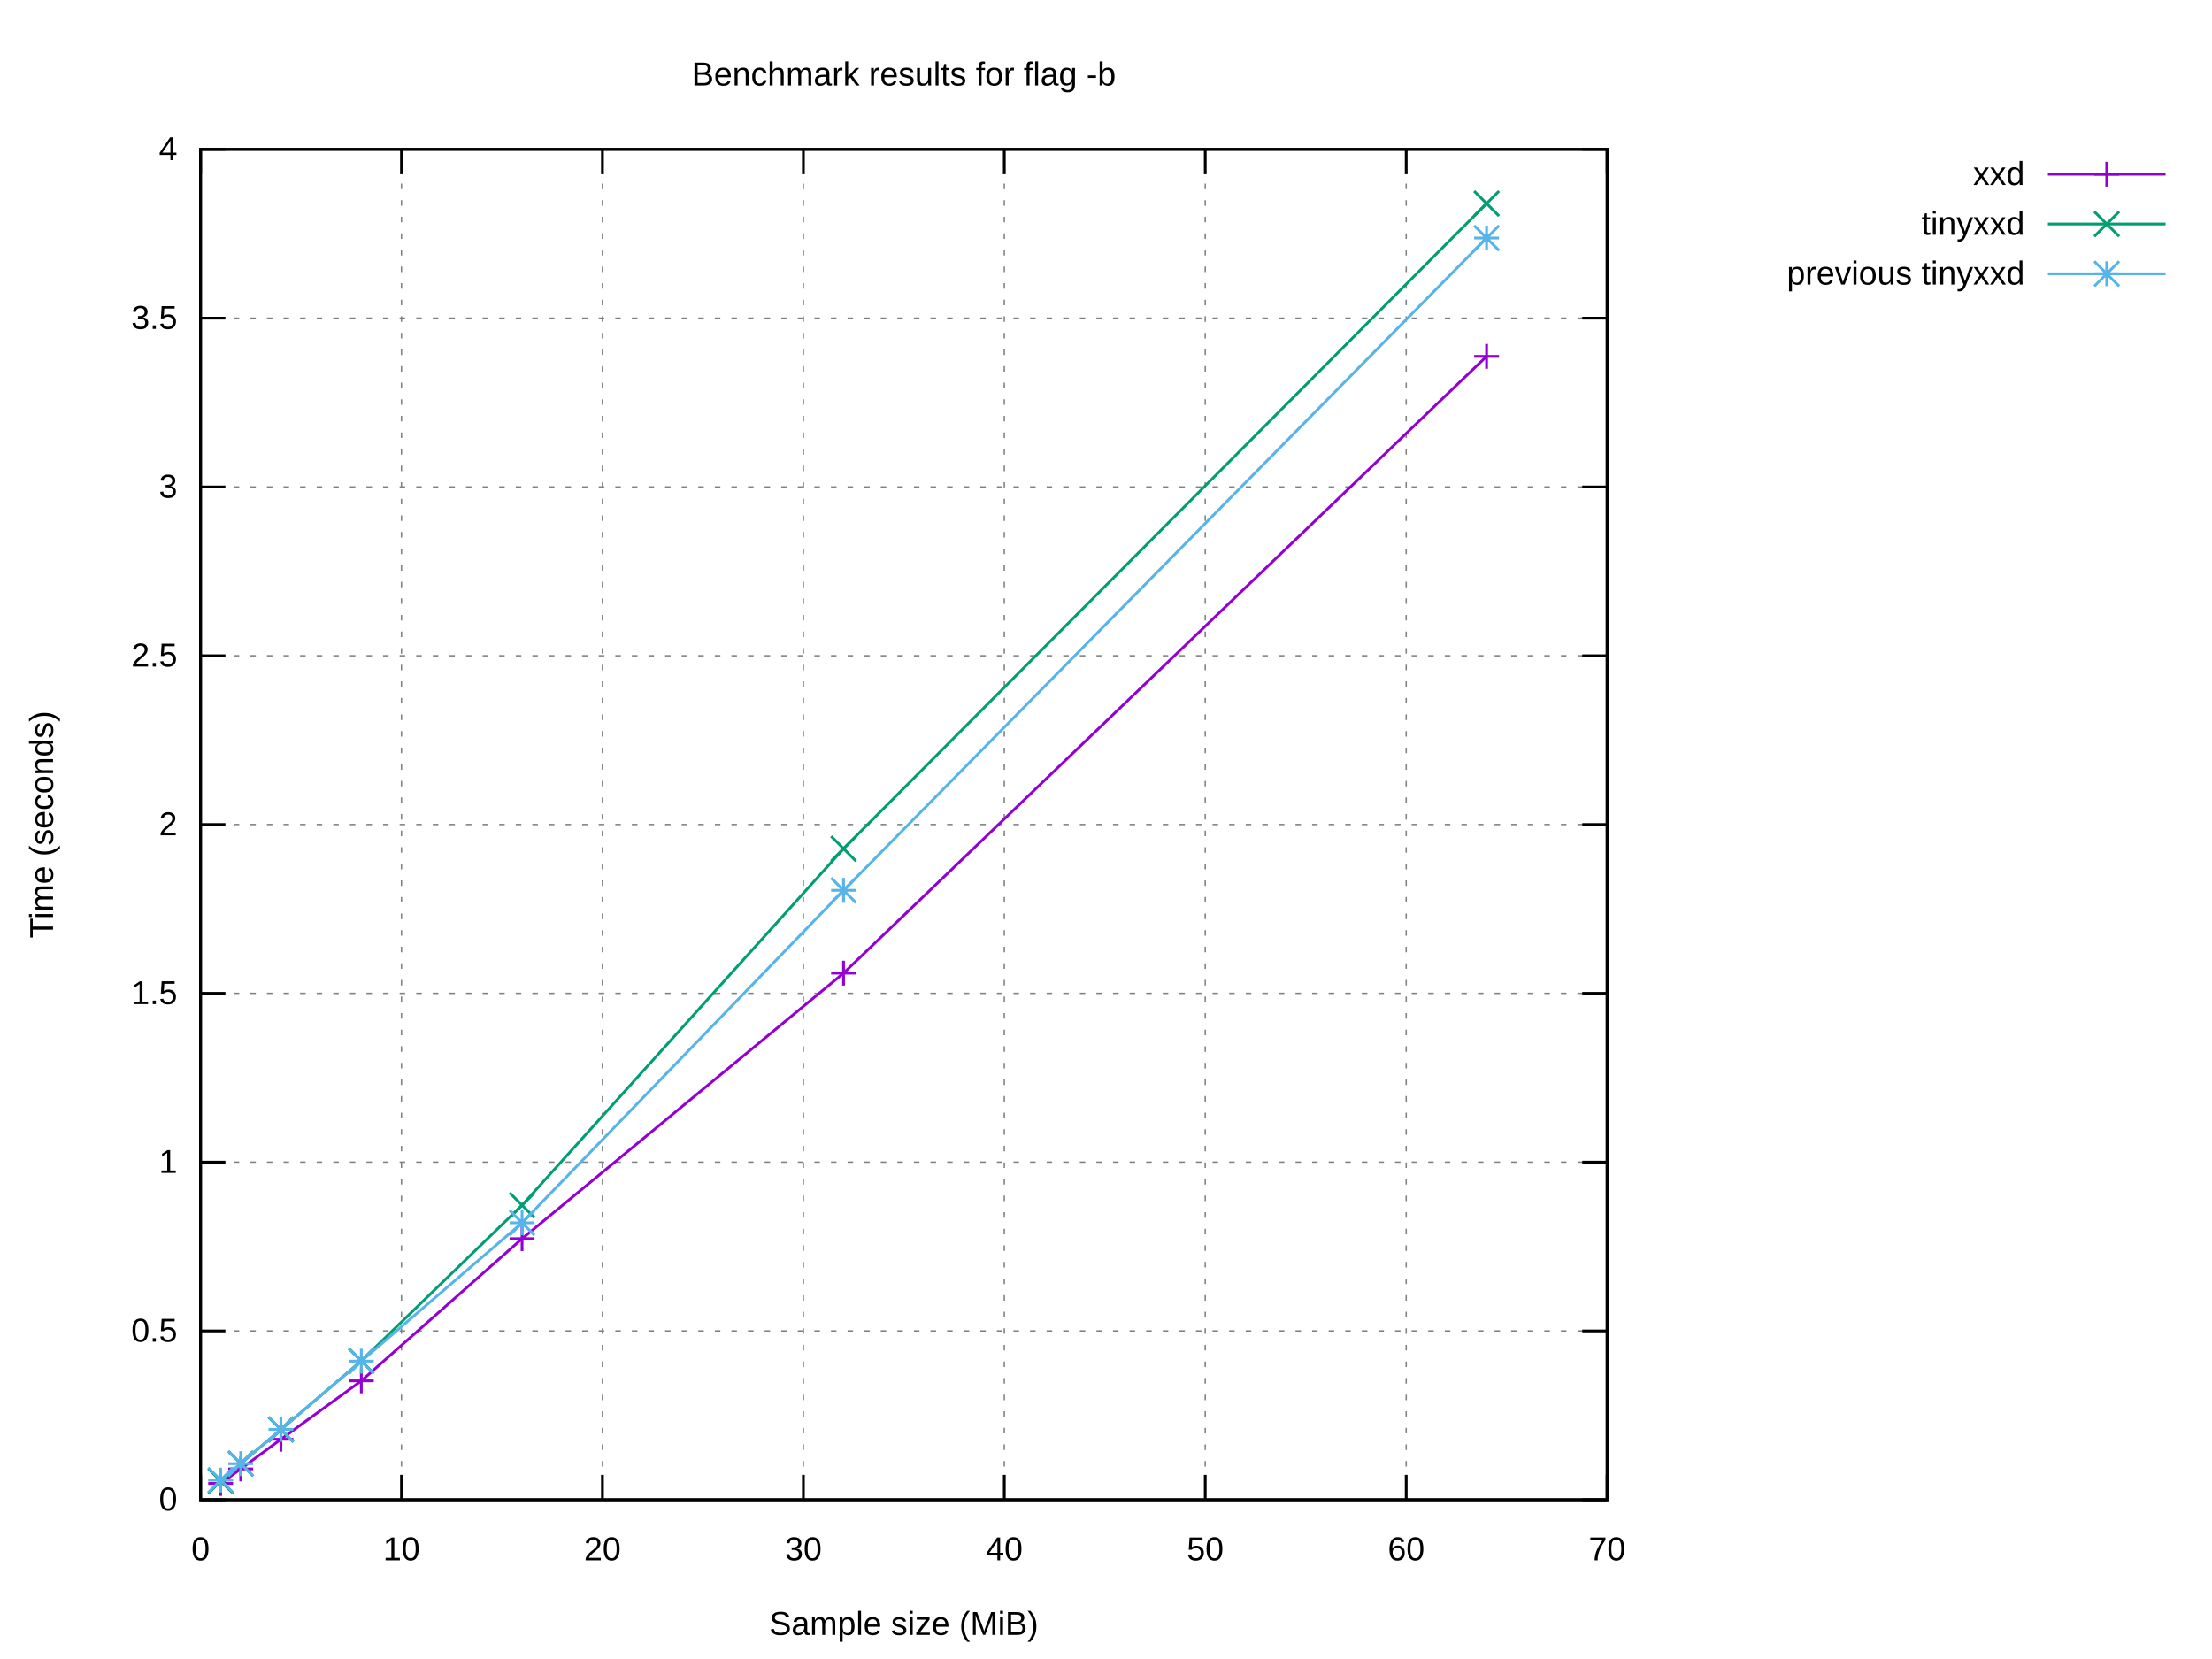
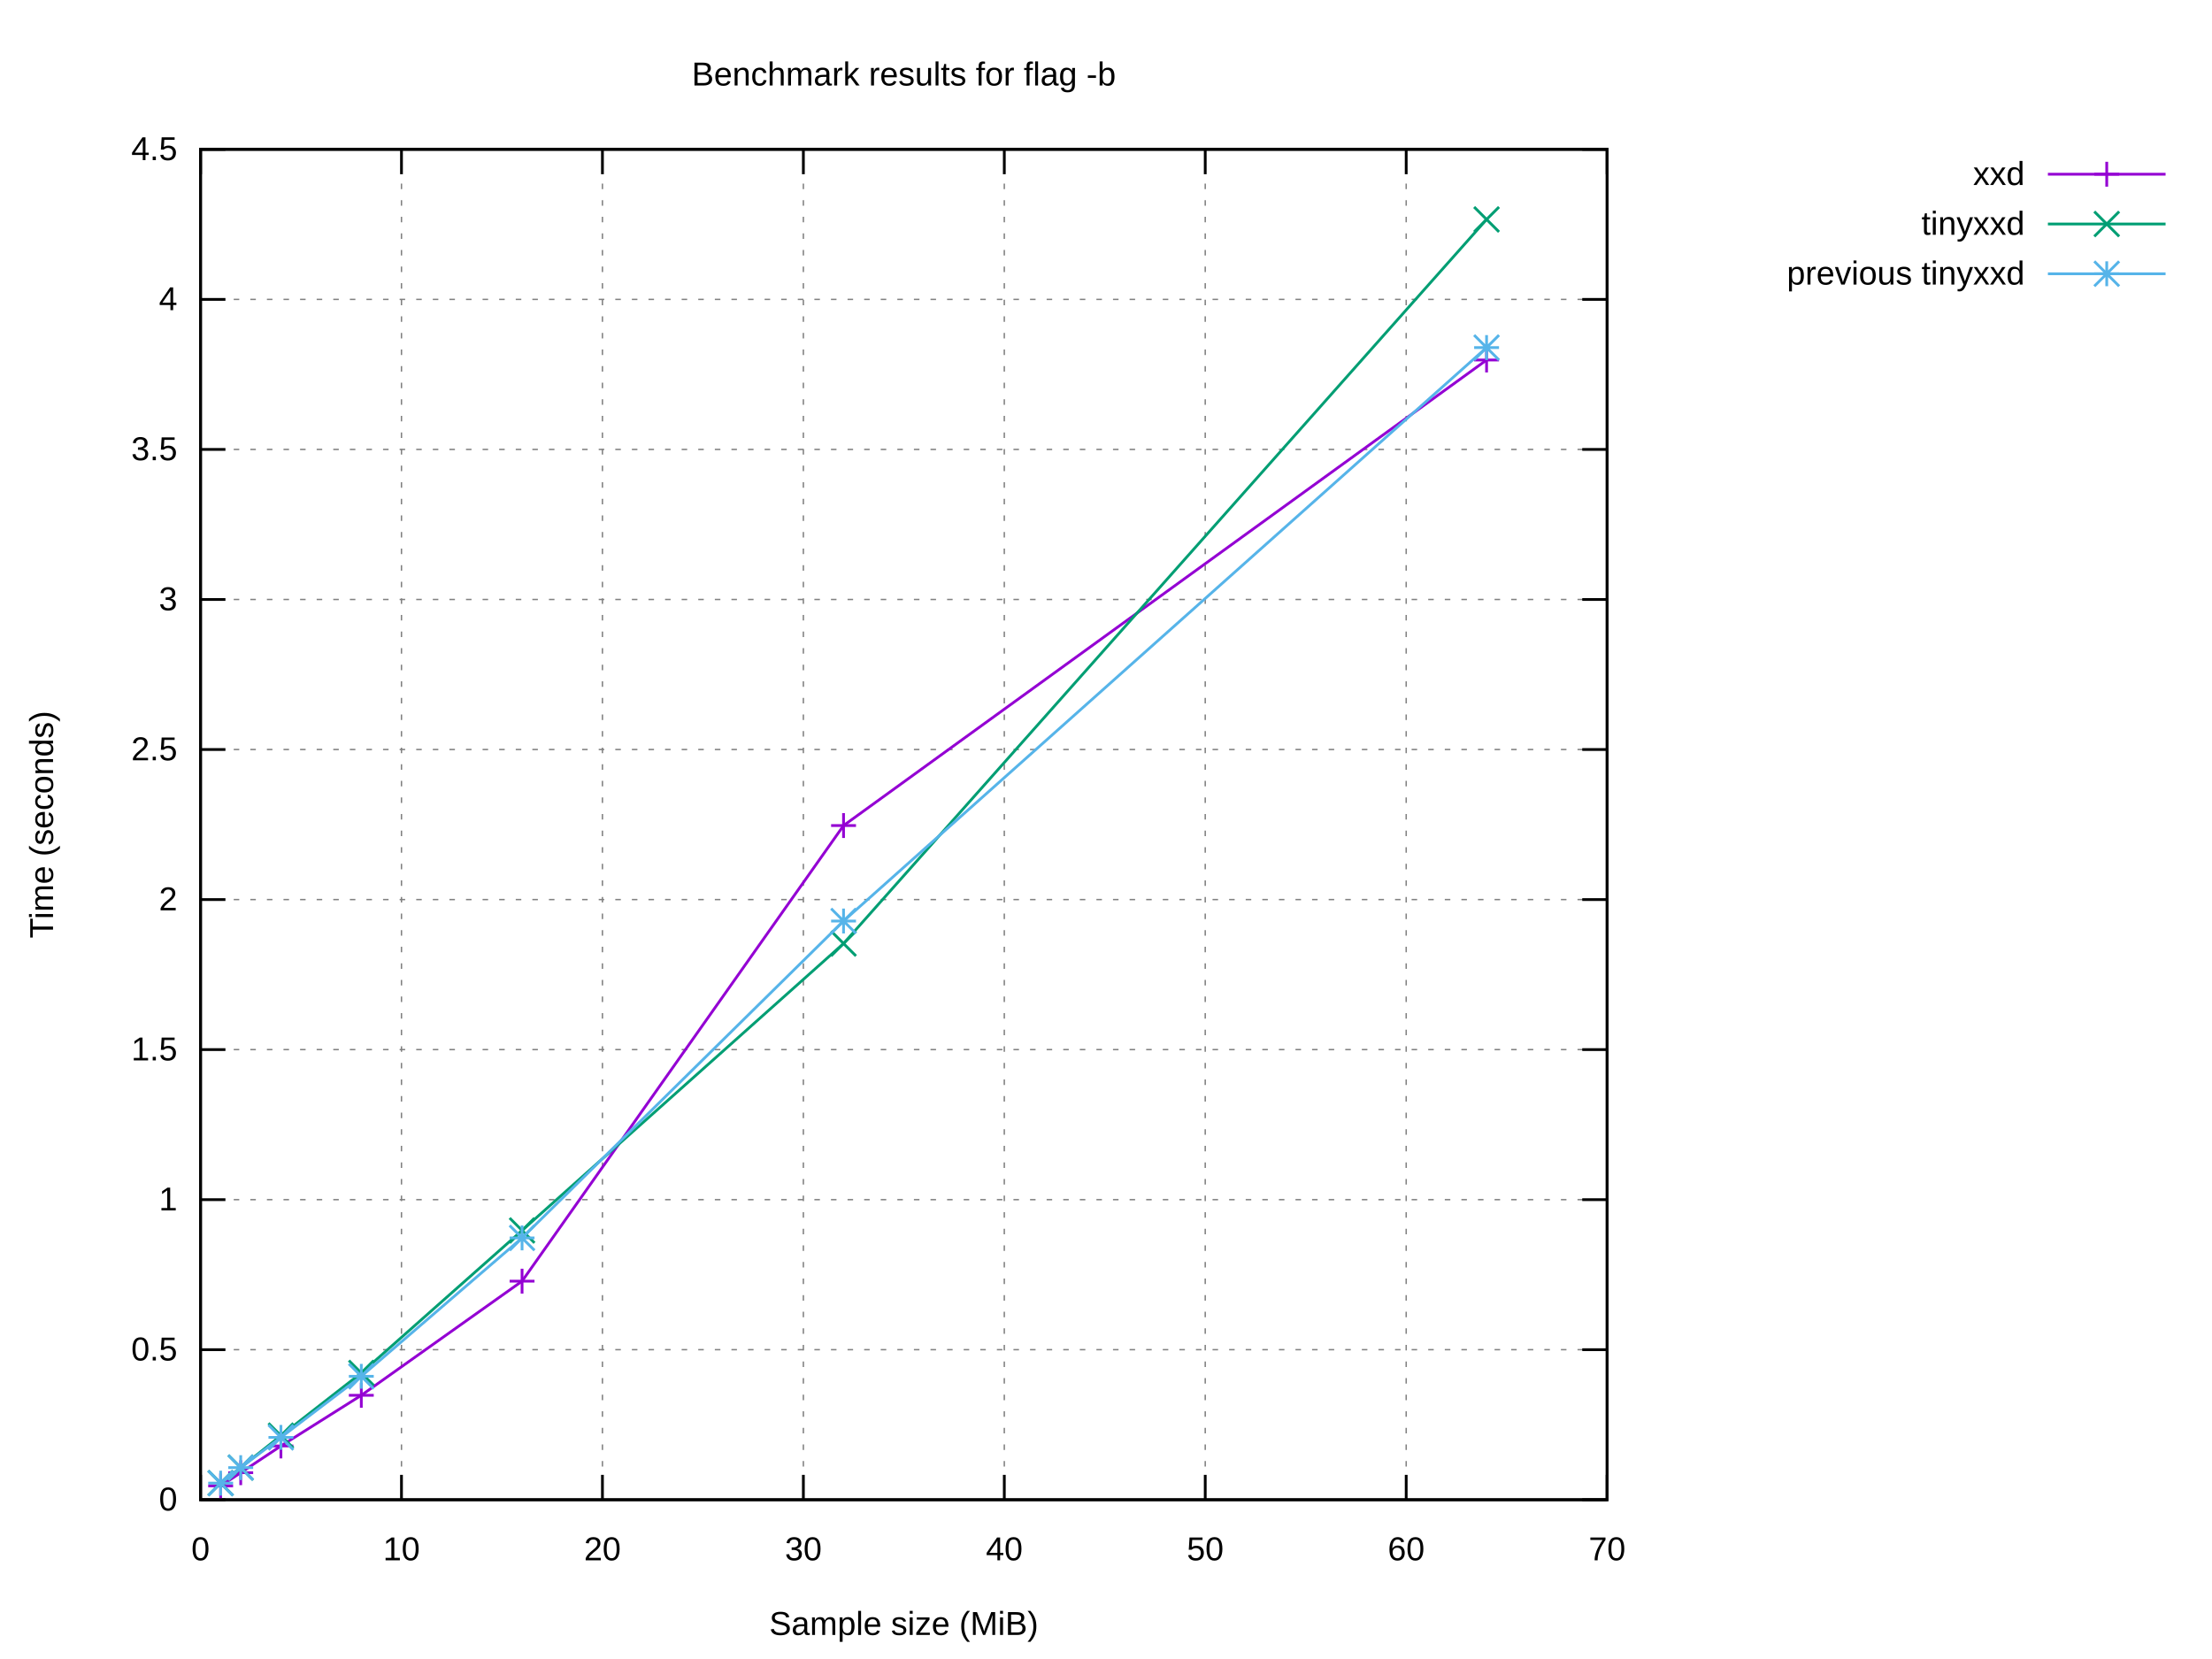
<svg xmlns="http://www.w3.org/2000/svg" xmlns:xlink="http://www.w3.org/1999/xlink" width="800" height="600" viewBox="0 0 800 600">
  <g id="gnuplot_canvas">
    <rect x="0" y="0" width="800" height="600" fill="#ffffff" />
    <defs>
      <circle id="gpDot" r="0.5" stroke-width="0.5" stroke="currentColor" />
      <path id="gpPt0" stroke-width="0.222" stroke="currentColor" d="M-1,0 h2 M0,-1 v2" />
      <path id="gpPt1" stroke-width="0.222" stroke="currentColor" d="M-1,-1 L1,1 M1,-1 L-1,1" />
      <path id="gpPt2" stroke-width="0.222" stroke="currentColor" d="M-1,0 L1,0 M0,-1 L0,1 M-1,-1 L1,1 M-1,1 L1,-1" />
      <rect id="gpPt3" stroke-width="0.222" stroke="currentColor" x="-1" y="-1" width="2" height="2" />
      <rect id="gpPt4" stroke-width="0.222" stroke="currentColor" fill="currentColor" x="-1" y="-1" width="2" height="2" />
      <circle id="gpPt5" stroke-width="0.222" stroke="currentColor" cx="0" cy="0" r="1" />
      <use xlink:href="#gpPt5" id="gpPt6" fill="currentColor" stroke="none" />
      <path id="gpPt7" stroke-width="0.222" stroke="currentColor" d="M0,-1.33 L-1.33,0.67 L1.33,0.67 z" />
      <use xlink:href="#gpPt7" id="gpPt8" fill="currentColor" stroke="none" />
      <use xlink:href="#gpPt7" id="gpPt9" stroke="currentColor" transform="rotate(180)" />
      <use xlink:href="#gpPt9" id="gpPt10" fill="currentColor" stroke="none" />
      <use xlink:href="#gpPt3" id="gpPt11" stroke="currentColor" transform="rotate(45)" />
      <use xlink:href="#gpPt11" id="gpPt12" fill="currentColor" stroke="none" />
      <path id="gpPt13" stroke-width="0.222" stroke="currentColor" d="M0,1.330 L1.265,0.411 L0.782,-1.067 L-0.782,-1.076 L-1.265,0.411 z" />
      <use xlink:href="#gpPt13" id="gpPt14" fill="currentColor" stroke="none" />
      <filter id="textbox" filterUnits="objectBoundingBox" x="0" y="0" height="1" width="1">
        <feFlood flood-color="#FFFFFF" flood-opacity="1" result="bgnd" />
        <feComposite in="SourceGraphic" in2="bgnd" operator="atop" />
      </filter>
      <filter id="greybox" filterUnits="objectBoundingBox" x="0" y="0" height="1" width="1">
        <feFlood flood-color="lightgrey" flood-opacity="1" result="grey" />
        <feComposite in="SourceGraphic" in2="grey" operator="atop" />
      </filter>
    </defs>
    <g fill="none" color="#FFFFFF" stroke="currentColor" stroke-width="1.00" stroke-linecap="butt" stroke-linejoin="miter">
</g>
    <g fill="none" color="black" stroke="currentColor" stroke-width="1.00" stroke-linecap="butt" stroke-linejoin="miter">
</g>
    <g fill="none" color="black" stroke="black" stroke-width="0.50" stroke-linecap="butt" stroke-linejoin="miter">
</g>
    <g fill="none" color="gray" stroke="currentColor" stroke-width="0.50" stroke-linecap="butt" stroke-linejoin="miter">
      <path stroke="gray" stroke-dasharray="2,4" class="gridline" d="M72.53,542.40 L581.24,542.40  " />
    </g>
    <g fill="none" color="gray" stroke="gray" stroke-width="1.00" stroke-linecap="butt" stroke-linejoin="miter">
</g>
    <g fill="none" color="black" stroke="currentColor" stroke-width="1.00" stroke-linecap="butt" stroke-linejoin="miter">
      <path stroke="black" d="M72.53,542.40 L81.53,542.40 M581.24,542.40 L572.24,542.40  " />
      <g transform="translate(64.14,546.30)" stroke="none" fill="black" font-family="Arial" font-size="12.00" text-anchor="end">
        <text>
          <tspan font-family="Arial"> 0</tspan>
        </text>
      </g>
    </g>
    <g fill="none" color="black" stroke="currentColor" stroke-width="1.00" stroke-linecap="butt" stroke-linejoin="miter">
</g>
    <g fill="none" color="black" stroke="black" stroke-width="0.50" stroke-linecap="butt" stroke-linejoin="miter">
</g>
    <g fill="none" color="gray" stroke="currentColor" stroke-width="0.50" stroke-linecap="butt" stroke-linejoin="miter">
-       <path stroke="gray" stroke-dasharray="2,4" class="gridline" d="M72.53,481.35 L581.24,481.35  " />
-     </g>
-     <g fill="none" color="gray" stroke="gray" stroke-width="1.00" stroke-linecap="butt" stroke-linejoin="miter">
- </g>
-     <g fill="none" color="black" stroke="currentColor" stroke-width="1.00" stroke-linecap="butt" stroke-linejoin="miter">
-       <path stroke="black" d="M72.53,481.35 L81.53,481.35 M581.24,481.35 L572.24,481.35  " />
-       <g transform="translate(64.14,485.25)" stroke="none" fill="black" font-family="Arial" font-size="12.00" text-anchor="end">
+       <path stroke="gray" stroke-dasharray="2,4" class="gridline" d="M72.53,488.13 L581.24,488.13  " />
+     </g>
+     <g fill="none" color="gray" stroke="gray" stroke-width="1.00" stroke-linecap="butt" stroke-linejoin="miter">
+ </g>
+     <g fill="none" color="black" stroke="currentColor" stroke-width="1.00" stroke-linecap="butt" stroke-linejoin="miter">
+       <path stroke="black" d="M72.53,488.13 L81.53,488.13 M581.24,488.13 L572.24,488.13  " />
+       <g transform="translate(64.14,492.03)" stroke="none" fill="black" font-family="Arial" font-size="12.00" text-anchor="end">
        <text>
          <tspan font-family="Arial"> 0.5</tspan>
        </text>
      </g>
    </g>
    <g fill="none" color="black" stroke="currentColor" stroke-width="1.00" stroke-linecap="butt" stroke-linejoin="miter">
</g>
    <g fill="none" color="black" stroke="black" stroke-width="0.50" stroke-linecap="butt" stroke-linejoin="miter">
</g>
    <g fill="none" color="gray" stroke="currentColor" stroke-width="0.50" stroke-linecap="butt" stroke-linejoin="miter">
-       <path stroke="gray" stroke-dasharray="2,4" class="gridline" d="M72.53,420.30 L581.24,420.30  " />
-     </g>
-     <g fill="none" color="gray" stroke="gray" stroke-width="1.00" stroke-linecap="butt" stroke-linejoin="miter">
- </g>
-     <g fill="none" color="black" stroke="currentColor" stroke-width="1.00" stroke-linecap="butt" stroke-linejoin="miter">
-       <path stroke="black" d="M72.53,420.30 L81.53,420.30 M581.24,420.30 L572.24,420.30  " />
-       <g transform="translate(64.14,424.20)" stroke="none" fill="black" font-family="Arial" font-size="12.00" text-anchor="end">
+       <path stroke="gray" stroke-dasharray="2,4" class="gridline" d="M72.53,433.87 L581.24,433.87  " />
+     </g>
+     <g fill="none" color="gray" stroke="gray" stroke-width="1.00" stroke-linecap="butt" stroke-linejoin="miter">
+ </g>
+     <g fill="none" color="black" stroke="currentColor" stroke-width="1.00" stroke-linecap="butt" stroke-linejoin="miter">
+       <path stroke="black" d="M72.53,433.87 L81.53,433.87 M581.24,433.87 L572.24,433.87  " />
+       <g transform="translate(64.14,437.77)" stroke="none" fill="black" font-family="Arial" font-size="12.00" text-anchor="end">
        <text>
          <tspan font-family="Arial"> 1</tspan>
        </text>
      </g>
    </g>
    <g fill="none" color="black" stroke="currentColor" stroke-width="1.00" stroke-linecap="butt" stroke-linejoin="miter">
</g>
    <g fill="none" color="black" stroke="black" stroke-width="0.50" stroke-linecap="butt" stroke-linejoin="miter">
</g>
    <g fill="none" color="gray" stroke="currentColor" stroke-width="0.50" stroke-linecap="butt" stroke-linejoin="miter">
-       <path stroke="gray" stroke-dasharray="2,4" class="gridline" d="M72.53,359.25 L581.24,359.25  " />
-     </g>
-     <g fill="none" color="gray" stroke="gray" stroke-width="1.00" stroke-linecap="butt" stroke-linejoin="miter">
- </g>
-     <g fill="none" color="black" stroke="currentColor" stroke-width="1.00" stroke-linecap="butt" stroke-linejoin="miter">
-       <path stroke="black" d="M72.53,359.25 L81.53,359.25 M581.24,359.25 L572.24,359.25  " />
-       <g transform="translate(64.14,363.15)" stroke="none" fill="black" font-family="Arial" font-size="12.00" text-anchor="end">
+       <path stroke="gray" stroke-dasharray="2,4" class="gridline" d="M72.53,379.60 L581.24,379.60  " />
+     </g>
+     <g fill="none" color="gray" stroke="gray" stroke-width="1.00" stroke-linecap="butt" stroke-linejoin="miter">
+ </g>
+     <g fill="none" color="black" stroke="currentColor" stroke-width="1.00" stroke-linecap="butt" stroke-linejoin="miter">
+       <path stroke="black" d="M72.53,379.60 L81.53,379.60 M581.24,379.60 L572.24,379.60  " />
+       <g transform="translate(64.14,383.50)" stroke="none" fill="black" font-family="Arial" font-size="12.00" text-anchor="end">
        <text>
          <tspan font-family="Arial"> 1.5</tspan>
        </text>
      </g>
    </g>
    <g fill="none" color="black" stroke="currentColor" stroke-width="1.00" stroke-linecap="butt" stroke-linejoin="miter">
</g>
    <g fill="none" color="black" stroke="black" stroke-width="0.50" stroke-linecap="butt" stroke-linejoin="miter">
</g>
    <g fill="none" color="gray" stroke="currentColor" stroke-width="0.50" stroke-linecap="butt" stroke-linejoin="miter">
-       <path stroke="gray" stroke-dasharray="2,4" class="gridline" d="M72.53,298.20 L581.24,298.20  " />
-     </g>
-     <g fill="none" color="gray" stroke="gray" stroke-width="1.00" stroke-linecap="butt" stroke-linejoin="miter">
- </g>
-     <g fill="none" color="black" stroke="currentColor" stroke-width="1.00" stroke-linecap="butt" stroke-linejoin="miter">
-       <path stroke="black" d="M72.53,298.20 L81.53,298.20 M581.24,298.20 L572.24,298.20  " />
-       <g transform="translate(64.14,302.10)" stroke="none" fill="black" font-family="Arial" font-size="12.00" text-anchor="end">
+       <path stroke="gray" stroke-dasharray="2,4" class="gridline" d="M72.53,325.34 L581.24,325.34  " />
+     </g>
+     <g fill="none" color="gray" stroke="gray" stroke-width="1.00" stroke-linecap="butt" stroke-linejoin="miter">
+ </g>
+     <g fill="none" color="black" stroke="currentColor" stroke-width="1.00" stroke-linecap="butt" stroke-linejoin="miter">
+       <path stroke="black" d="M72.53,325.34 L81.53,325.34 M581.24,325.34 L572.24,325.34  " />
+       <g transform="translate(64.14,329.24)" stroke="none" fill="black" font-family="Arial" font-size="12.00" text-anchor="end">
        <text>
          <tspan font-family="Arial"> 2</tspan>
        </text>
      </g>
    </g>
    <g fill="none" color="black" stroke="currentColor" stroke-width="1.00" stroke-linecap="butt" stroke-linejoin="miter">
</g>
    <g fill="none" color="black" stroke="black" stroke-width="0.50" stroke-linecap="butt" stroke-linejoin="miter">
</g>
    <g fill="none" color="gray" stroke="currentColor" stroke-width="0.50" stroke-linecap="butt" stroke-linejoin="miter">
-       <path stroke="gray" stroke-dasharray="2,4" class="gridline" d="M72.53,237.16 L581.24,237.16  " />
-     </g>
-     <g fill="none" color="gray" stroke="gray" stroke-width="1.00" stroke-linecap="butt" stroke-linejoin="miter">
- </g>
-     <g fill="none" color="black" stroke="currentColor" stroke-width="1.00" stroke-linecap="butt" stroke-linejoin="miter">
-       <path stroke="black" d="M72.53,237.16 L81.53,237.16 M581.24,237.16 L572.24,237.16  " />
-       <g transform="translate(64.14,241.06)" stroke="none" fill="black" font-family="Arial" font-size="12.00" text-anchor="end">
+       <path stroke="gray" stroke-dasharray="2,4" class="gridline" d="M72.53,271.07 L581.24,271.07  " />
+     </g>
+     <g fill="none" color="gray" stroke="gray" stroke-width="1.00" stroke-linecap="butt" stroke-linejoin="miter">
+ </g>
+     <g fill="none" color="black" stroke="currentColor" stroke-width="1.00" stroke-linecap="butt" stroke-linejoin="miter">
+       <path stroke="black" d="M72.53,271.07 L81.53,271.07 M581.24,271.07 L572.24,271.07  " />
+       <g transform="translate(64.14,274.97)" stroke="none" fill="black" font-family="Arial" font-size="12.00" text-anchor="end">
        <text>
          <tspan font-family="Arial"> 2.5</tspan>
        </text>
      </g>
    </g>
    <g fill="none" color="black" stroke="currentColor" stroke-width="1.00" stroke-linecap="butt" stroke-linejoin="miter">
</g>
    <g fill="none" color="black" stroke="black" stroke-width="0.50" stroke-linecap="butt" stroke-linejoin="miter">
</g>
    <g fill="none" color="gray" stroke="currentColor" stroke-width="0.50" stroke-linecap="butt" stroke-linejoin="miter">
-       <path stroke="gray" stroke-dasharray="2,4" class="gridline" d="M72.53,176.11 L581.24,176.11  " />
-     </g>
-     <g fill="none" color="gray" stroke="gray" stroke-width="1.00" stroke-linecap="butt" stroke-linejoin="miter">
- </g>
-     <g fill="none" color="black" stroke="currentColor" stroke-width="1.00" stroke-linecap="butt" stroke-linejoin="miter">
-       <path stroke="black" d="M72.53,176.11 L81.53,176.11 M581.24,176.11 L572.24,176.11  " />
-       <g transform="translate(64.14,180.01)" stroke="none" fill="black" font-family="Arial" font-size="12.00" text-anchor="end">
+       <path stroke="gray" stroke-dasharray="2,4" class="gridline" d="M72.53,216.81 L581.24,216.81  " />
+     </g>
+     <g fill="none" color="gray" stroke="gray" stroke-width="1.00" stroke-linecap="butt" stroke-linejoin="miter">
+ </g>
+     <g fill="none" color="black" stroke="currentColor" stroke-width="1.00" stroke-linecap="butt" stroke-linejoin="miter">
+       <path stroke="black" d="M72.53,216.81 L81.53,216.81 M581.24,216.81 L572.24,216.81  " />
+       <g transform="translate(64.14,220.71)" stroke="none" fill="black" font-family="Arial" font-size="12.00" text-anchor="end">
        <text>
          <tspan font-family="Arial"> 3</tspan>
        </text>
      </g>
    </g>
    <g fill="none" color="black" stroke="currentColor" stroke-width="1.00" stroke-linecap="butt" stroke-linejoin="miter">
</g>
    <g fill="none" color="black" stroke="black" stroke-width="0.50" stroke-linecap="butt" stroke-linejoin="miter">
</g>
    <g fill="none" color="gray" stroke="currentColor" stroke-width="0.50" stroke-linecap="butt" stroke-linejoin="miter">
-       <path stroke="gray" stroke-dasharray="2,4" class="gridline" d="M72.53,115.06 L581.24,115.06  " />
-     </g>
-     <g fill="none" color="gray" stroke="gray" stroke-width="1.00" stroke-linecap="butt" stroke-linejoin="miter">
- </g>
-     <g fill="none" color="black" stroke="currentColor" stroke-width="1.00" stroke-linecap="butt" stroke-linejoin="miter">
-       <path stroke="black" d="M72.53,115.06 L81.53,115.06 M581.24,115.06 L572.24,115.06  " />
-       <g transform="translate(64.14,118.96)" stroke="none" fill="black" font-family="Arial" font-size="12.00" text-anchor="end">
+       <path stroke="gray" stroke-dasharray="2,4" class="gridline" d="M72.53,162.54 L581.24,162.54  " />
+     </g>
+     <g fill="none" color="gray" stroke="gray" stroke-width="1.00" stroke-linecap="butt" stroke-linejoin="miter">
+ </g>
+     <g fill="none" color="black" stroke="currentColor" stroke-width="1.00" stroke-linecap="butt" stroke-linejoin="miter">
+       <path stroke="black" d="M72.53,162.54 L81.53,162.54 M581.24,162.54 L572.24,162.54  " />
+       <g transform="translate(64.14,166.44)" stroke="none" fill="black" font-family="Arial" font-size="12.00" text-anchor="end">
        <text>
          <tspan font-family="Arial"> 3.5</tspan>
+         </text>
+       </g>
+     </g>
+     <g fill="none" color="black" stroke="currentColor" stroke-width="1.00" stroke-linecap="butt" stroke-linejoin="miter">
+ </g>
+     <g fill="none" color="black" stroke="black" stroke-width="0.50" stroke-linecap="butt" stroke-linejoin="miter">
+ </g>
+     <g fill="none" color="gray" stroke="currentColor" stroke-width="0.50" stroke-linecap="butt" stroke-linejoin="miter">
+       <path stroke="gray" stroke-dasharray="2,4" class="gridline" d="M72.53,108.28 L581.24,108.28  " />
+     </g>
+     <g fill="none" color="gray" stroke="gray" stroke-width="1.00" stroke-linecap="butt" stroke-linejoin="miter">
+ </g>
+     <g fill="none" color="black" stroke="currentColor" stroke-width="1.00" stroke-linecap="butt" stroke-linejoin="miter">
+       <path stroke="black" d="M72.53,108.28 L81.53,108.28 M581.24,108.28 L572.24,108.28  " />
+       <g transform="translate(64.14,112.18)" stroke="none" fill="black" font-family="Arial" font-size="12.00" text-anchor="end">
+         <text>
+           <tspan font-family="Arial"> 4</tspan>
        </text>
      </g>
    </g>
    <g fill="none" color="black" stroke="currentColor" stroke-width="1.00" stroke-linecap="butt" stroke-linejoin="miter">
</g>
    <g fill="none" color="black" stroke="black" stroke-width="0.50" stroke-linecap="butt" stroke-linejoin="miter">
</g>
    <g fill="none" color="gray" stroke="currentColor" stroke-width="0.50" stroke-linecap="butt" stroke-linejoin="miter">
      <path stroke="gray" stroke-dasharray="2,4" class="gridline" d="M72.53,54.01 L581.24,54.01  " />
    </g>
    <g fill="none" color="gray" stroke="gray" stroke-width="1.00" stroke-linecap="butt" stroke-linejoin="miter">
</g>
    <g fill="none" color="black" stroke="currentColor" stroke-width="1.00" stroke-linecap="butt" stroke-linejoin="miter">
      <path stroke="black" d="M72.53,54.01 L81.53,54.01 M581.24,54.01 L572.24,54.01  " />
      <g transform="translate(64.14,57.91)" stroke="none" fill="black" font-family="Arial" font-size="12.00" text-anchor="end">
        <text>
-           <tspan font-family="Arial"> 4</tspan>
+           <tspan font-family="Arial"> 4.5</tspan>
        </text>
      </g>
    </g>
    <g fill="none" color="black" stroke="currentColor" stroke-width="1.00" stroke-linecap="butt" stroke-linejoin="miter">
</g>
    <g fill="none" color="black" stroke="black" stroke-width="0.50" stroke-linecap="butt" stroke-linejoin="miter">
</g>
    <g fill="none" color="gray" stroke="currentColor" stroke-width="0.50" stroke-linecap="butt" stroke-linejoin="miter">
      <path stroke="gray" stroke-dasharray="2,4" class="gridline" d="M72.53,542.40 L72.53,54.01  " />
    </g>
    <g fill="none" color="gray" stroke="gray" stroke-width="1.00" stroke-linecap="butt" stroke-linejoin="miter">
</g>
    <g fill="none" color="black" stroke="currentColor" stroke-width="1.00" stroke-linecap="butt" stroke-linejoin="miter">
      <path stroke="black" d="M72.53,542.40 L72.53,533.40 M72.53,54.01 L72.53,63.01  " />
      <g transform="translate(72.53,564.30)" stroke="none" fill="black" font-family="Arial" font-size="12.00" text-anchor="middle">
        <text>
          <tspan font-family="Arial"> 0</tspan>
        </text>
      </g>
    </g>
    <g fill="none" color="black" stroke="currentColor" stroke-width="1.00" stroke-linecap="butt" stroke-linejoin="miter">
</g>
    <g fill="none" color="black" stroke="black" stroke-width="0.50" stroke-linecap="butt" stroke-linejoin="miter">
</g>
    <g fill="none" color="gray" stroke="currentColor" stroke-width="0.50" stroke-linecap="butt" stroke-linejoin="miter">
      <path stroke="gray" stroke-dasharray="2,4" class="gridline" d="M145.20,542.40 L145.20,54.01  " />
    </g>
    <g fill="none" color="gray" stroke="gray" stroke-width="1.00" stroke-linecap="butt" stroke-linejoin="miter">
</g>
    <g fill="none" color="black" stroke="currentColor" stroke-width="1.00" stroke-linecap="butt" stroke-linejoin="miter">
      <path stroke="black" d="M145.20,542.40 L145.20,533.40 M145.20,54.01 L145.20,63.01  " />
      <g transform="translate(145.20,564.30)" stroke="none" fill="black" font-family="Arial" font-size="12.00" text-anchor="middle">
        <text>
          <tspan font-family="Arial"> 10</tspan>
        </text>
      </g>
    </g>
    <g fill="none" color="black" stroke="currentColor" stroke-width="1.00" stroke-linecap="butt" stroke-linejoin="miter">
</g>
    <g fill="none" color="black" stroke="black" stroke-width="0.50" stroke-linecap="butt" stroke-linejoin="miter">
</g>
    <g fill="none" color="gray" stroke="currentColor" stroke-width="0.50" stroke-linecap="butt" stroke-linejoin="miter">
      <path stroke="gray" stroke-dasharray="2,4" class="gridline" d="M217.88,542.40 L217.88,54.01  " />
    </g>
    <g fill="none" color="gray" stroke="gray" stroke-width="1.00" stroke-linecap="butt" stroke-linejoin="miter">
</g>
    <g fill="none" color="black" stroke="currentColor" stroke-width="1.00" stroke-linecap="butt" stroke-linejoin="miter">
      <path stroke="black" d="M217.88,542.40 L217.88,533.40 M217.88,54.01 L217.88,63.01  " />
      <g transform="translate(217.88,564.30)" stroke="none" fill="black" font-family="Arial" font-size="12.00" text-anchor="middle">
        <text>
          <tspan font-family="Arial"> 20</tspan>
        </text>
      </g>
    </g>
    <g fill="none" color="black" stroke="currentColor" stroke-width="1.00" stroke-linecap="butt" stroke-linejoin="miter">
</g>
    <g fill="none" color="black" stroke="black" stroke-width="0.50" stroke-linecap="butt" stroke-linejoin="miter">
</g>
    <g fill="none" color="gray" stroke="currentColor" stroke-width="0.50" stroke-linecap="butt" stroke-linejoin="miter">
      <path stroke="gray" stroke-dasharray="2,4" class="gridline" d="M290.55,542.40 L290.55,54.01  " />
    </g>
    <g fill="none" color="gray" stroke="gray" stroke-width="1.00" stroke-linecap="butt" stroke-linejoin="miter">
</g>
    <g fill="none" color="black" stroke="currentColor" stroke-width="1.00" stroke-linecap="butt" stroke-linejoin="miter">
      <path stroke="black" d="M290.55,542.40 L290.55,533.40 M290.55,54.01 L290.55,63.01  " />
      <g transform="translate(290.55,564.30)" stroke="none" fill="black" font-family="Arial" font-size="12.00" text-anchor="middle">
        <text>
          <tspan font-family="Arial"> 30</tspan>
        </text>
      </g>
    </g>
    <g fill="none" color="black" stroke="currentColor" stroke-width="1.00" stroke-linecap="butt" stroke-linejoin="miter">
</g>
    <g fill="none" color="black" stroke="black" stroke-width="0.50" stroke-linecap="butt" stroke-linejoin="miter">
</g>
    <g fill="none" color="gray" stroke="currentColor" stroke-width="0.50" stroke-linecap="butt" stroke-linejoin="miter">
      <path stroke="gray" stroke-dasharray="2,4" class="gridline" d="M363.22,542.40 L363.22,54.01  " />
    </g>
    <g fill="none" color="gray" stroke="gray" stroke-width="1.00" stroke-linecap="butt" stroke-linejoin="miter">
</g>
    <g fill="none" color="black" stroke="currentColor" stroke-width="1.00" stroke-linecap="butt" stroke-linejoin="miter">
      <path stroke="black" d="M363.22,542.40 L363.22,533.40 M363.22,54.01 L363.22,63.01  " />
      <g transform="translate(363.22,564.30)" stroke="none" fill="black" font-family="Arial" font-size="12.00" text-anchor="middle">
        <text>
          <tspan font-family="Arial"> 40</tspan>
        </text>
      </g>
    </g>
    <g fill="none" color="black" stroke="currentColor" stroke-width="1.00" stroke-linecap="butt" stroke-linejoin="miter">
</g>
    <g fill="none" color="black" stroke="black" stroke-width="0.50" stroke-linecap="butt" stroke-linejoin="miter">
</g>
    <g fill="none" color="gray" stroke="currentColor" stroke-width="0.50" stroke-linecap="butt" stroke-linejoin="miter">
      <path stroke="gray" stroke-dasharray="2,4" class="gridline" d="M435.89,542.40 L435.89,54.01  " />
    </g>
    <g fill="none" color="gray" stroke="gray" stroke-width="1.00" stroke-linecap="butt" stroke-linejoin="miter">
</g>
    <g fill="none" color="black" stroke="currentColor" stroke-width="1.00" stroke-linecap="butt" stroke-linejoin="miter">
      <path stroke="black" d="M435.89,542.40 L435.89,533.40 M435.89,54.01 L435.89,63.01  " />
      <g transform="translate(435.89,564.30)" stroke="none" fill="black" font-family="Arial" font-size="12.00" text-anchor="middle">
        <text>
          <tspan font-family="Arial"> 50</tspan>
        </text>
      </g>
    </g>
    <g fill="none" color="black" stroke="currentColor" stroke-width="1.00" stroke-linecap="butt" stroke-linejoin="miter">
</g>
    <g fill="none" color="black" stroke="black" stroke-width="0.50" stroke-linecap="butt" stroke-linejoin="miter">
</g>
    <g fill="none" color="gray" stroke="currentColor" stroke-width="0.50" stroke-linecap="butt" stroke-linejoin="miter">
      <path stroke="gray" stroke-dasharray="2,4" class="gridline" d="M508.57,542.40 L508.57,54.01  " />
    </g>
    <g fill="none" color="gray" stroke="gray" stroke-width="1.00" stroke-linecap="butt" stroke-linejoin="miter">
</g>
    <g fill="none" color="black" stroke="currentColor" stroke-width="1.00" stroke-linecap="butt" stroke-linejoin="miter">
      <path stroke="black" d="M508.57,542.40 L508.57,533.40 M508.57,54.01 L508.57,63.01  " />
      <g transform="translate(508.57,564.30)" stroke="none" fill="black" font-family="Arial" font-size="12.00" text-anchor="middle">
        <text>
          <tspan font-family="Arial"> 60</tspan>
        </text>
      </g>
    </g>
    <g fill="none" color="black" stroke="currentColor" stroke-width="1.00" stroke-linecap="butt" stroke-linejoin="miter">
</g>
    <g fill="none" color="black" stroke="black" stroke-width="0.50" stroke-linecap="butt" stroke-linejoin="miter">
</g>
    <g fill="none" color="gray" stroke="currentColor" stroke-width="0.50" stroke-linecap="butt" stroke-linejoin="miter">
      <path stroke="gray" stroke-dasharray="2,4" class="gridline" d="M581.24,542.40 L581.24,54.01  " />
    </g>
    <g fill="none" color="gray" stroke="gray" stroke-width="1.00" stroke-linecap="butt" stroke-linejoin="miter">
</g>
    <g fill="none" color="black" stroke="currentColor" stroke-width="1.00" stroke-linecap="butt" stroke-linejoin="miter">
      <path stroke="black" d="M581.24,542.40 L581.24,533.40 M581.24,54.01 L581.24,63.01  " />
      <g transform="translate(581.24,564.30)" stroke="none" fill="black" font-family="Arial" font-size="12.00" text-anchor="middle">
        <text>
          <tspan font-family="Arial"> 70</tspan>
        </text>
      </g>
    </g>
    <g fill="none" color="black" stroke="currentColor" stroke-width="1.00" stroke-linecap="butt" stroke-linejoin="miter">
</g>
    <g fill="none" color="black" stroke="currentColor" stroke-width="1.00" stroke-linecap="butt" stroke-linejoin="miter">
      <path stroke="black" d="M72.53,54.01 L72.53,542.40 L581.24,542.40 L581.24,54.01 L72.53,54.01 Z  " />
    </g>
    <g fill="none" color="black" stroke="currentColor" stroke-width="1.00" stroke-linecap="butt" stroke-linejoin="miter">
</g>
    <g id="gnuplot_plot_1">
      <g fill="none" color="black" stroke="currentColor" stroke-width="1.00" stroke-linecap="butt" stroke-linejoin="miter">
        <g transform="translate(732.26,66.91)" stroke="none" fill="black" font-family="Arial" font-size="12.00" text-anchor="end">
          <text>
            <tspan font-family="Arial">xxd</tspan>
          </text>
        </g>
      </g>
      <g fill="none" color="black" stroke="currentColor" stroke-width="1.00" stroke-linecap="butt" stroke-linejoin="miter">
-         <path stroke="rgb(148,   0, 211)" d="M740.65,63.01 L783.21,63.01 M537.64,128.88 L305.08,351.95 L188.81,447.98 L130.67,499.40 L101.60,520.52 L87.06,531.26   L79.80,536.51  " />
-         <use xlink:href="#gpPt0" transform="translate(537.64,128.88) scale(4.50)" color="rgb(148,   0, 211)" />
-         <use xlink:href="#gpPt0" transform="translate(305.08,351.95) scale(4.50)" color="rgb(148,   0, 211)" />
-         <use xlink:href="#gpPt0" transform="translate(188.81,447.98) scale(4.50)" color="rgb(148,   0, 211)" />
-         <use xlink:href="#gpPt0" transform="translate(130.67,499.40) scale(4.50)" color="rgb(148,   0, 211)" />
-         <use xlink:href="#gpPt0" transform="translate(101.60,520.52) scale(4.50)" color="rgb(148,   0, 211)" />
-         <use xlink:href="#gpPt0" transform="translate(87.06,531.26) scale(4.50)" color="rgb(148,   0, 211)" />
-         <use xlink:href="#gpPt0" transform="translate(79.80,536.51) scale(4.50)" color="rgb(148,   0, 211)" />
+         <path stroke="rgb(148,   0, 211)" d="M740.65,63.01 L783.21,63.01 M537.64,130.20 L305.08,298.57 L188.81,463.35 L130.67,504.63 L101.60,522.95 L87.06,532.62   L79.80,537.40  " />
+         <use xlink:href="#gpPt0" transform="translate(537.64,130.20) scale(4.50)" color="rgb(148,   0, 211)" />
+         <use xlink:href="#gpPt0" transform="translate(305.08,298.57) scale(4.50)" color="rgb(148,   0, 211)" />
+         <use xlink:href="#gpPt0" transform="translate(188.81,463.35) scale(4.50)" color="rgb(148,   0, 211)" />
+         <use xlink:href="#gpPt0" transform="translate(130.67,504.63) scale(4.50)" color="rgb(148,   0, 211)" />
+         <use xlink:href="#gpPt0" transform="translate(101.60,522.95) scale(4.50)" color="rgb(148,   0, 211)" />
+         <use xlink:href="#gpPt0" transform="translate(87.06,532.62) scale(4.50)" color="rgb(148,   0, 211)" />
+         <use xlink:href="#gpPt0" transform="translate(79.80,537.40) scale(4.50)" color="rgb(148,   0, 211)" />
        <use xlink:href="#gpPt0" transform="translate(761.93,63.01) scale(4.50)" color="rgb(148,   0, 211)" />
      </g>
    </g>
    <g id="gnuplot_plot_2">
      <g fill="none" color="black" stroke="currentColor" stroke-width="1.00" stroke-linecap="butt" stroke-linejoin="miter">
        <g transform="translate(732.26,84.91)" stroke="none" fill="black" font-family="Arial" font-size="12.00" text-anchor="end">
          <text>
            <tspan font-family="Arial">tinyxxd</tspan>
          </text>
        </g>
      </g>
      <g fill="none" color="black" stroke="currentColor" stroke-width="1.00" stroke-linecap="butt" stroke-linejoin="miter">
-         <path stroke="rgb(  0, 158, 115)" d="M740.65,81.01 L783.21,81.01 M537.64,73.61 L305.08,306.93 L188.81,435.88 L130.67,492.18 L101.60,517.03 L87.06,529.34   L79.80,535.65  " />
-         <use xlink:href="#gpPt1" transform="translate(537.64,73.61) scale(4.50)" color="rgb(  0, 158, 115)" />
-         <use xlink:href="#gpPt1" transform="translate(305.08,306.93) scale(4.50)" color="rgb(  0, 158, 115)" />
-         <use xlink:href="#gpPt1" transform="translate(188.81,435.88) scale(4.50)" color="rgb(  0, 158, 115)" />
-         <use xlink:href="#gpPt1" transform="translate(130.67,492.18) scale(4.50)" color="rgb(  0, 158, 115)" />
-         <use xlink:href="#gpPt1" transform="translate(101.60,517.03) scale(4.50)" color="rgb(  0, 158, 115)" />
-         <use xlink:href="#gpPt1" transform="translate(87.06,529.34) scale(4.50)" color="rgb(  0, 158, 115)" />
-         <use xlink:href="#gpPt1" transform="translate(79.80,535.65) scale(4.50)" color="rgb(  0, 158, 115)" />
+         <path stroke="rgb(  0, 158, 115)" d="M740.65,81.01 L783.21,81.01 M537.64,79.36 L305.08,341.24 L188.81,445.01 L130.67,496.55 L101.60,519.21 L87.06,530.77   L79.80,536.37  " />
+         <use xlink:href="#gpPt1" transform="translate(537.64,79.36) scale(4.50)" color="rgb(  0, 158, 115)" />
+         <use xlink:href="#gpPt1" transform="translate(305.08,341.24) scale(4.50)" color="rgb(  0, 158, 115)" />
+         <use xlink:href="#gpPt1" transform="translate(188.81,445.01) scale(4.50)" color="rgb(  0, 158, 115)" />
+         <use xlink:href="#gpPt1" transform="translate(130.67,496.55) scale(4.50)" color="rgb(  0, 158, 115)" />
+         <use xlink:href="#gpPt1" transform="translate(101.60,519.21) scale(4.50)" color="rgb(  0, 158, 115)" />
+         <use xlink:href="#gpPt1" transform="translate(87.06,530.77) scale(4.50)" color="rgb(  0, 158, 115)" />
+         <use xlink:href="#gpPt1" transform="translate(79.80,536.37) scale(4.50)" color="rgb(  0, 158, 115)" />
        <use xlink:href="#gpPt1" transform="translate(761.93,81.01) scale(4.50)" color="rgb(  0, 158, 115)" />
      </g>
    </g>
    <g id="gnuplot_plot_3">
      <g fill="none" color="black" stroke="currentColor" stroke-width="1.00" stroke-linecap="butt" stroke-linejoin="miter">
        <g transform="translate(732.26,102.91)" stroke="none" fill="black" font-family="Arial" font-size="12.00" text-anchor="end">
          <text>
            <tspan font-family="Arial">previous tinyxxd</tspan>
          </text>
        </g>
      </g>
      <g fill="none" color="black" stroke="currentColor" stroke-width="1.00" stroke-linecap="butt" stroke-linejoin="miter">
-         <path stroke="rgb( 86, 180, 233)" d="M740.65,99.01 L783.21,99.01 M537.64,86.09 L305.08,322.00 L188.81,442.24 L130.67,492.28 L101.60,516.97 L87.06,529.35   L79.80,535.31  " />
-         <use xlink:href="#gpPt2" transform="translate(537.64,86.09) scale(4.50)" color="rgb( 86, 180, 233)" />
-         <use xlink:href="#gpPt2" transform="translate(305.08,322.00) scale(4.50)" color="rgb( 86, 180, 233)" />
-         <use xlink:href="#gpPt2" transform="translate(188.81,442.24) scale(4.50)" color="rgb( 86, 180, 233)" />
-         <use xlink:href="#gpPt2" transform="translate(130.67,492.28) scale(4.50)" color="rgb( 86, 180, 233)" />
-         <use xlink:href="#gpPt2" transform="translate(101.60,516.97) scale(4.50)" color="rgb( 86, 180, 233)" />
-         <use xlink:href="#gpPt2" transform="translate(87.06,529.35) scale(4.50)" color="rgb( 86, 180, 233)" />
-         <use xlink:href="#gpPt2" transform="translate(79.80,535.31) scale(4.50)" color="rgb( 86, 180, 233)" />
+         <path stroke="rgb( 86, 180, 233)" d="M740.65,99.01 L783.21,99.01 M537.64,125.70 L305.08,333.10 L188.81,447.71 L130.67,497.76 L101.60,519.85 L87.06,530.79   L79.80,536.40  " />
+         <use xlink:href="#gpPt2" transform="translate(537.64,125.70) scale(4.50)" color="rgb( 86, 180, 233)" />
+         <use xlink:href="#gpPt2" transform="translate(305.08,333.10) scale(4.50)" color="rgb( 86, 180, 233)" />
+         <use xlink:href="#gpPt2" transform="translate(188.81,447.71) scale(4.50)" color="rgb( 86, 180, 233)" />
+         <use xlink:href="#gpPt2" transform="translate(130.67,497.76) scale(4.50)" color="rgb( 86, 180, 233)" />
+         <use xlink:href="#gpPt2" transform="translate(101.60,519.85) scale(4.50)" color="rgb( 86, 180, 233)" />
+         <use xlink:href="#gpPt2" transform="translate(87.06,530.79) scale(4.50)" color="rgb( 86, 180, 233)" />
+         <use xlink:href="#gpPt2" transform="translate(79.80,536.40) scale(4.50)" color="rgb( 86, 180, 233)" />
        <use xlink:href="#gpPt2" transform="translate(761.93,99.01) scale(4.50)" color="rgb( 86, 180, 233)" />
      </g>
    </g>
    <g fill="none" color="#FFFFFF" stroke="rgb( 86, 180, 233)" stroke-width="2.00" stroke-linecap="butt" stroke-linejoin="miter">
</g>
    <g fill="none" color="black" stroke="currentColor" stroke-width="2.00" stroke-linecap="butt" stroke-linejoin="miter">
</g>
    <g fill="none" color="black" stroke="black" stroke-width="1.00" stroke-linecap="butt" stroke-linejoin="miter">
</g>
    <g fill="none" color="black" stroke="currentColor" stroke-width="1.00" stroke-linecap="butt" stroke-linejoin="miter">
      <path stroke="black" d="M72.53,54.01 L72.53,542.40 L581.24,542.40 L581.24,54.01 L72.53,54.01 Z  " />
      <g transform="translate(19.18,298.21) rotate(270.00)" stroke="none" fill="black" font-family="Arial" font-size="12.00" text-anchor="middle">
        <text>
          <tspan font-family="Arial">Time (seconds)</tspan>
        </text>
      </g>
    </g>
    <g fill="none" color="black" stroke="currentColor" stroke-width="1.00" stroke-linecap="butt" stroke-linejoin="miter">
      <g transform="translate(326.88,591.30)" stroke="none" fill="black" font-family="Arial" font-size="12.00" text-anchor="middle">
        <text>
          <tspan font-family="Arial">Sample size (MiB)</tspan>
        </text>
      </g>
    </g>
    <g fill="none" color="black" stroke="currentColor" stroke-width="1.00" stroke-linecap="butt" stroke-linejoin="miter">
</g>
    <g fill="none" color="black" stroke="currentColor" stroke-width="1.00" stroke-linecap="butt" stroke-linejoin="miter">
      <g transform="translate(326.88,30.91)" stroke="none" fill="black" font-family="Arial" font-size="12.00" text-anchor="middle">
        <text>
          <tspan font-family="Arial">Benchmark results for flag -b</tspan>
        </text>
      </g>
    </g>
    <g fill="none" color="black" stroke="currentColor" stroke-width="1.00" stroke-linecap="butt" stroke-linejoin="miter">
</g>
  </g>
</svg>
